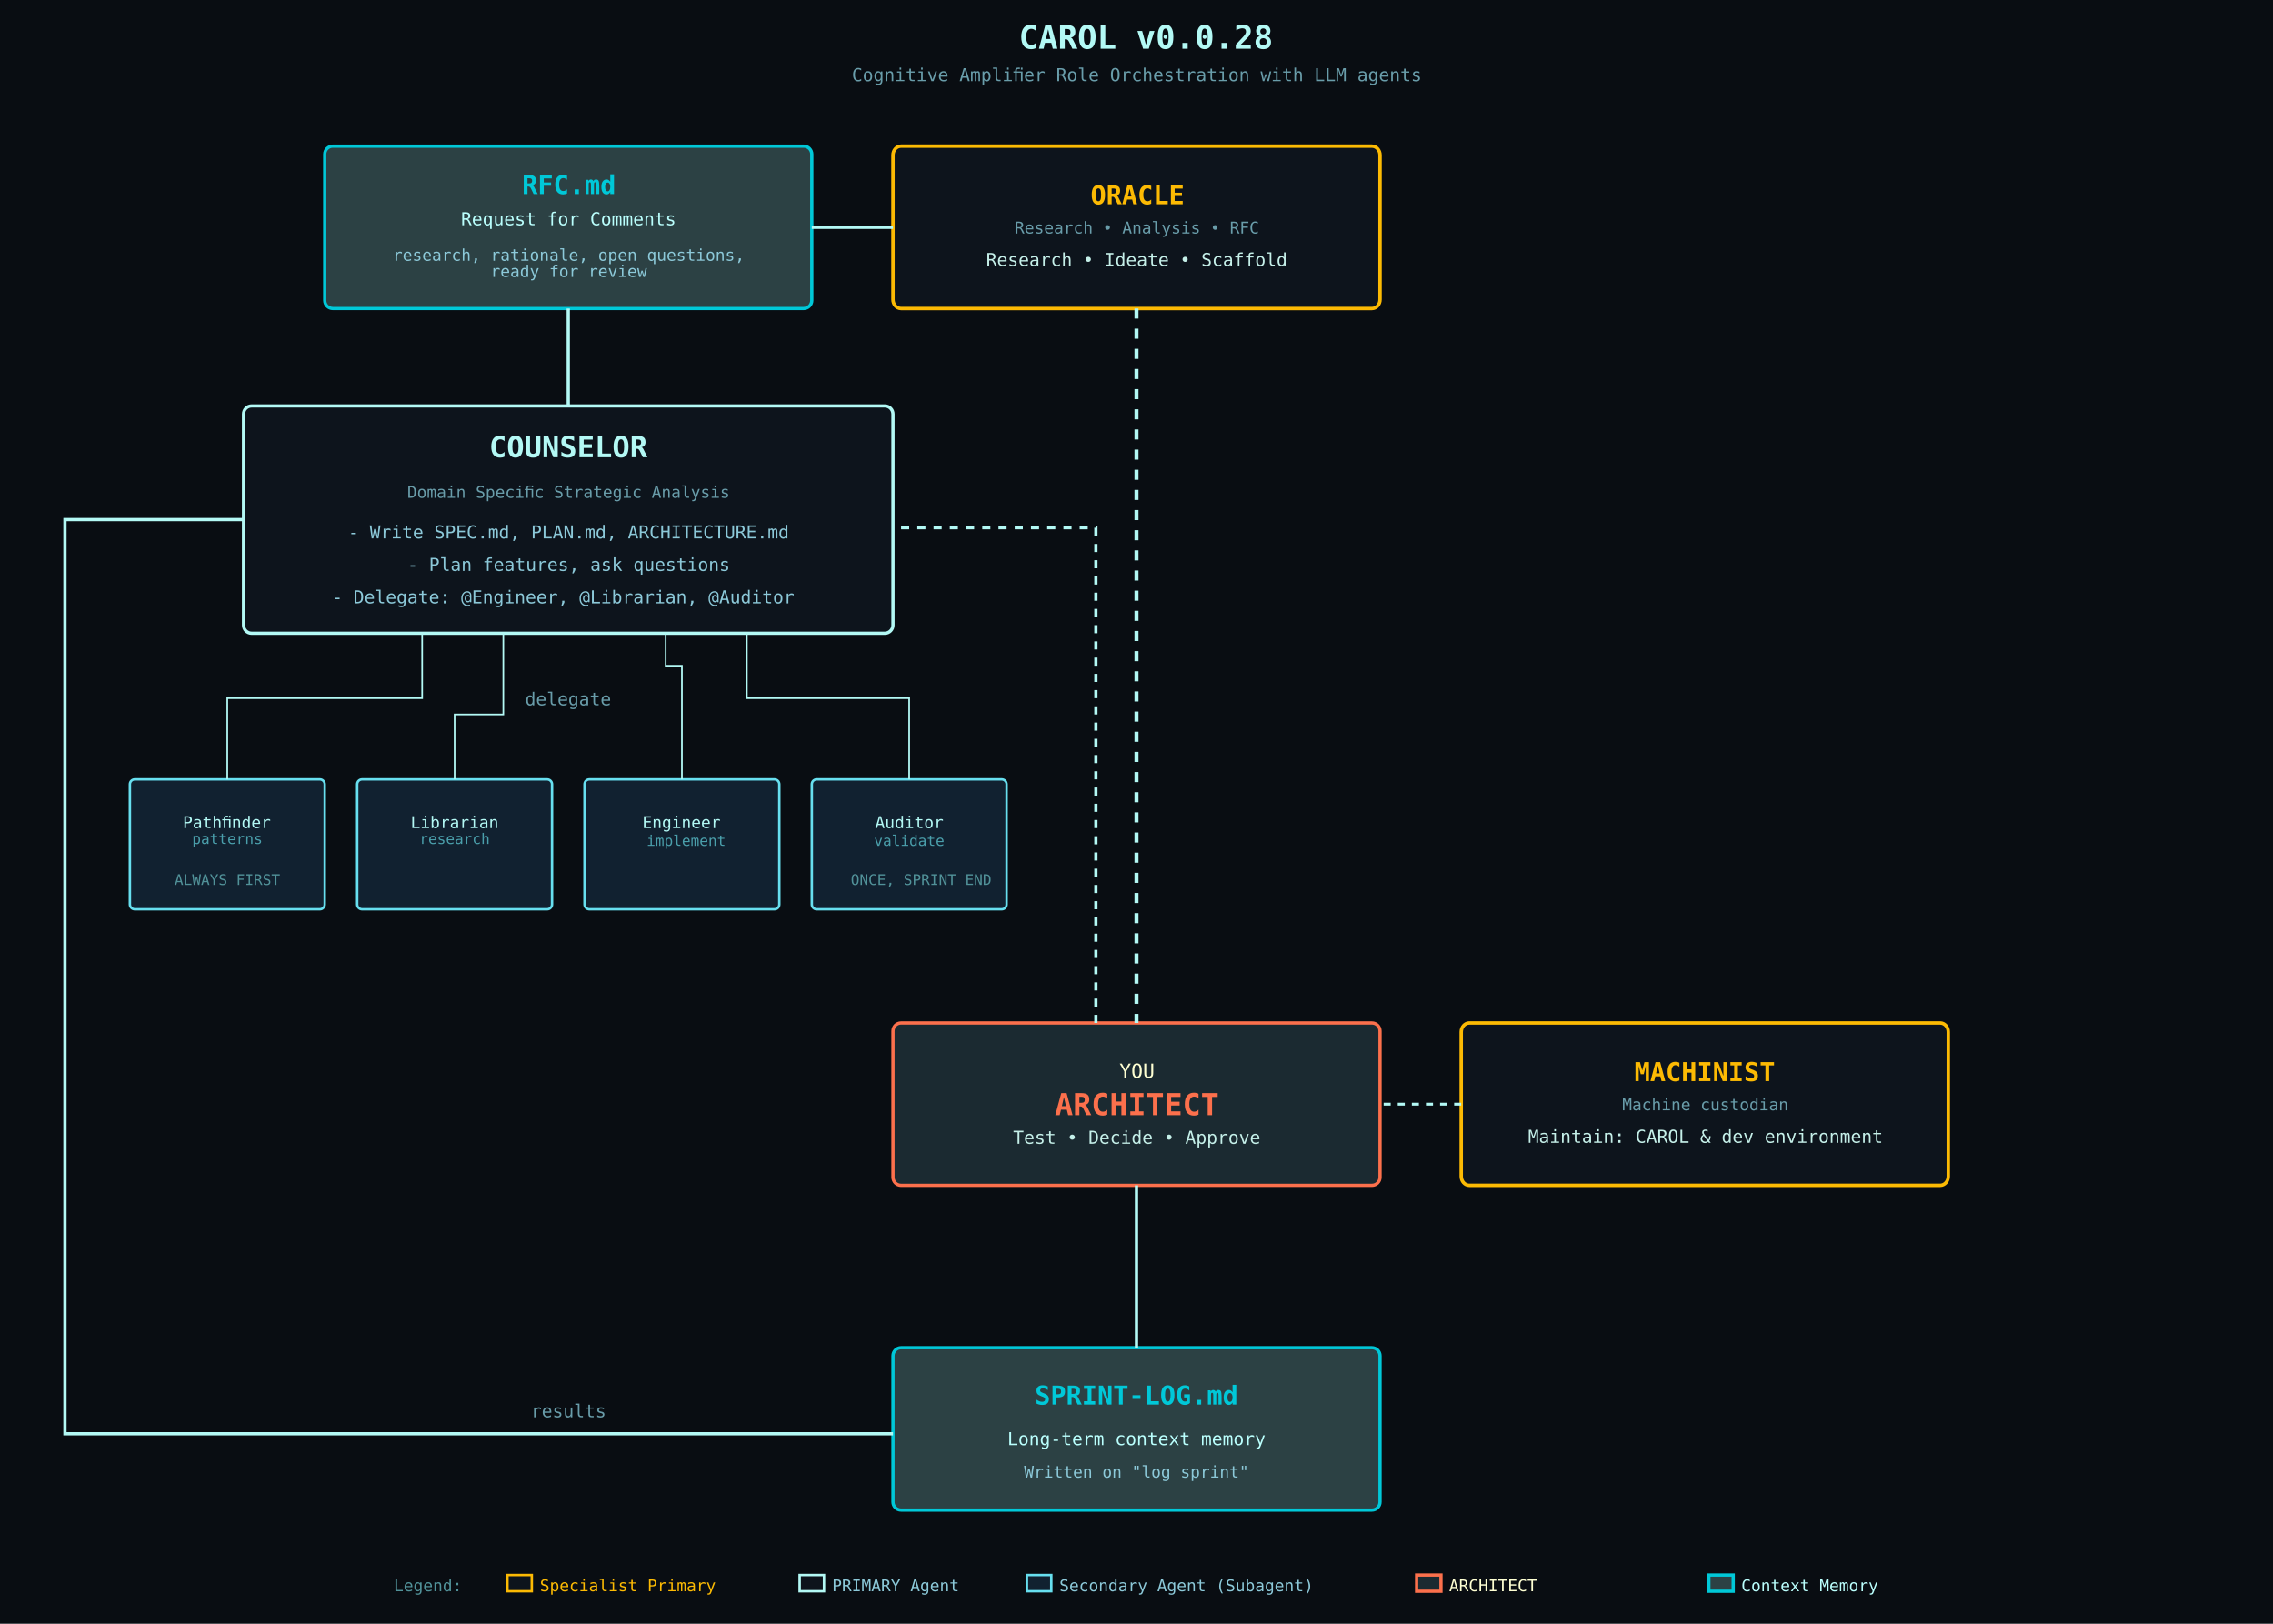
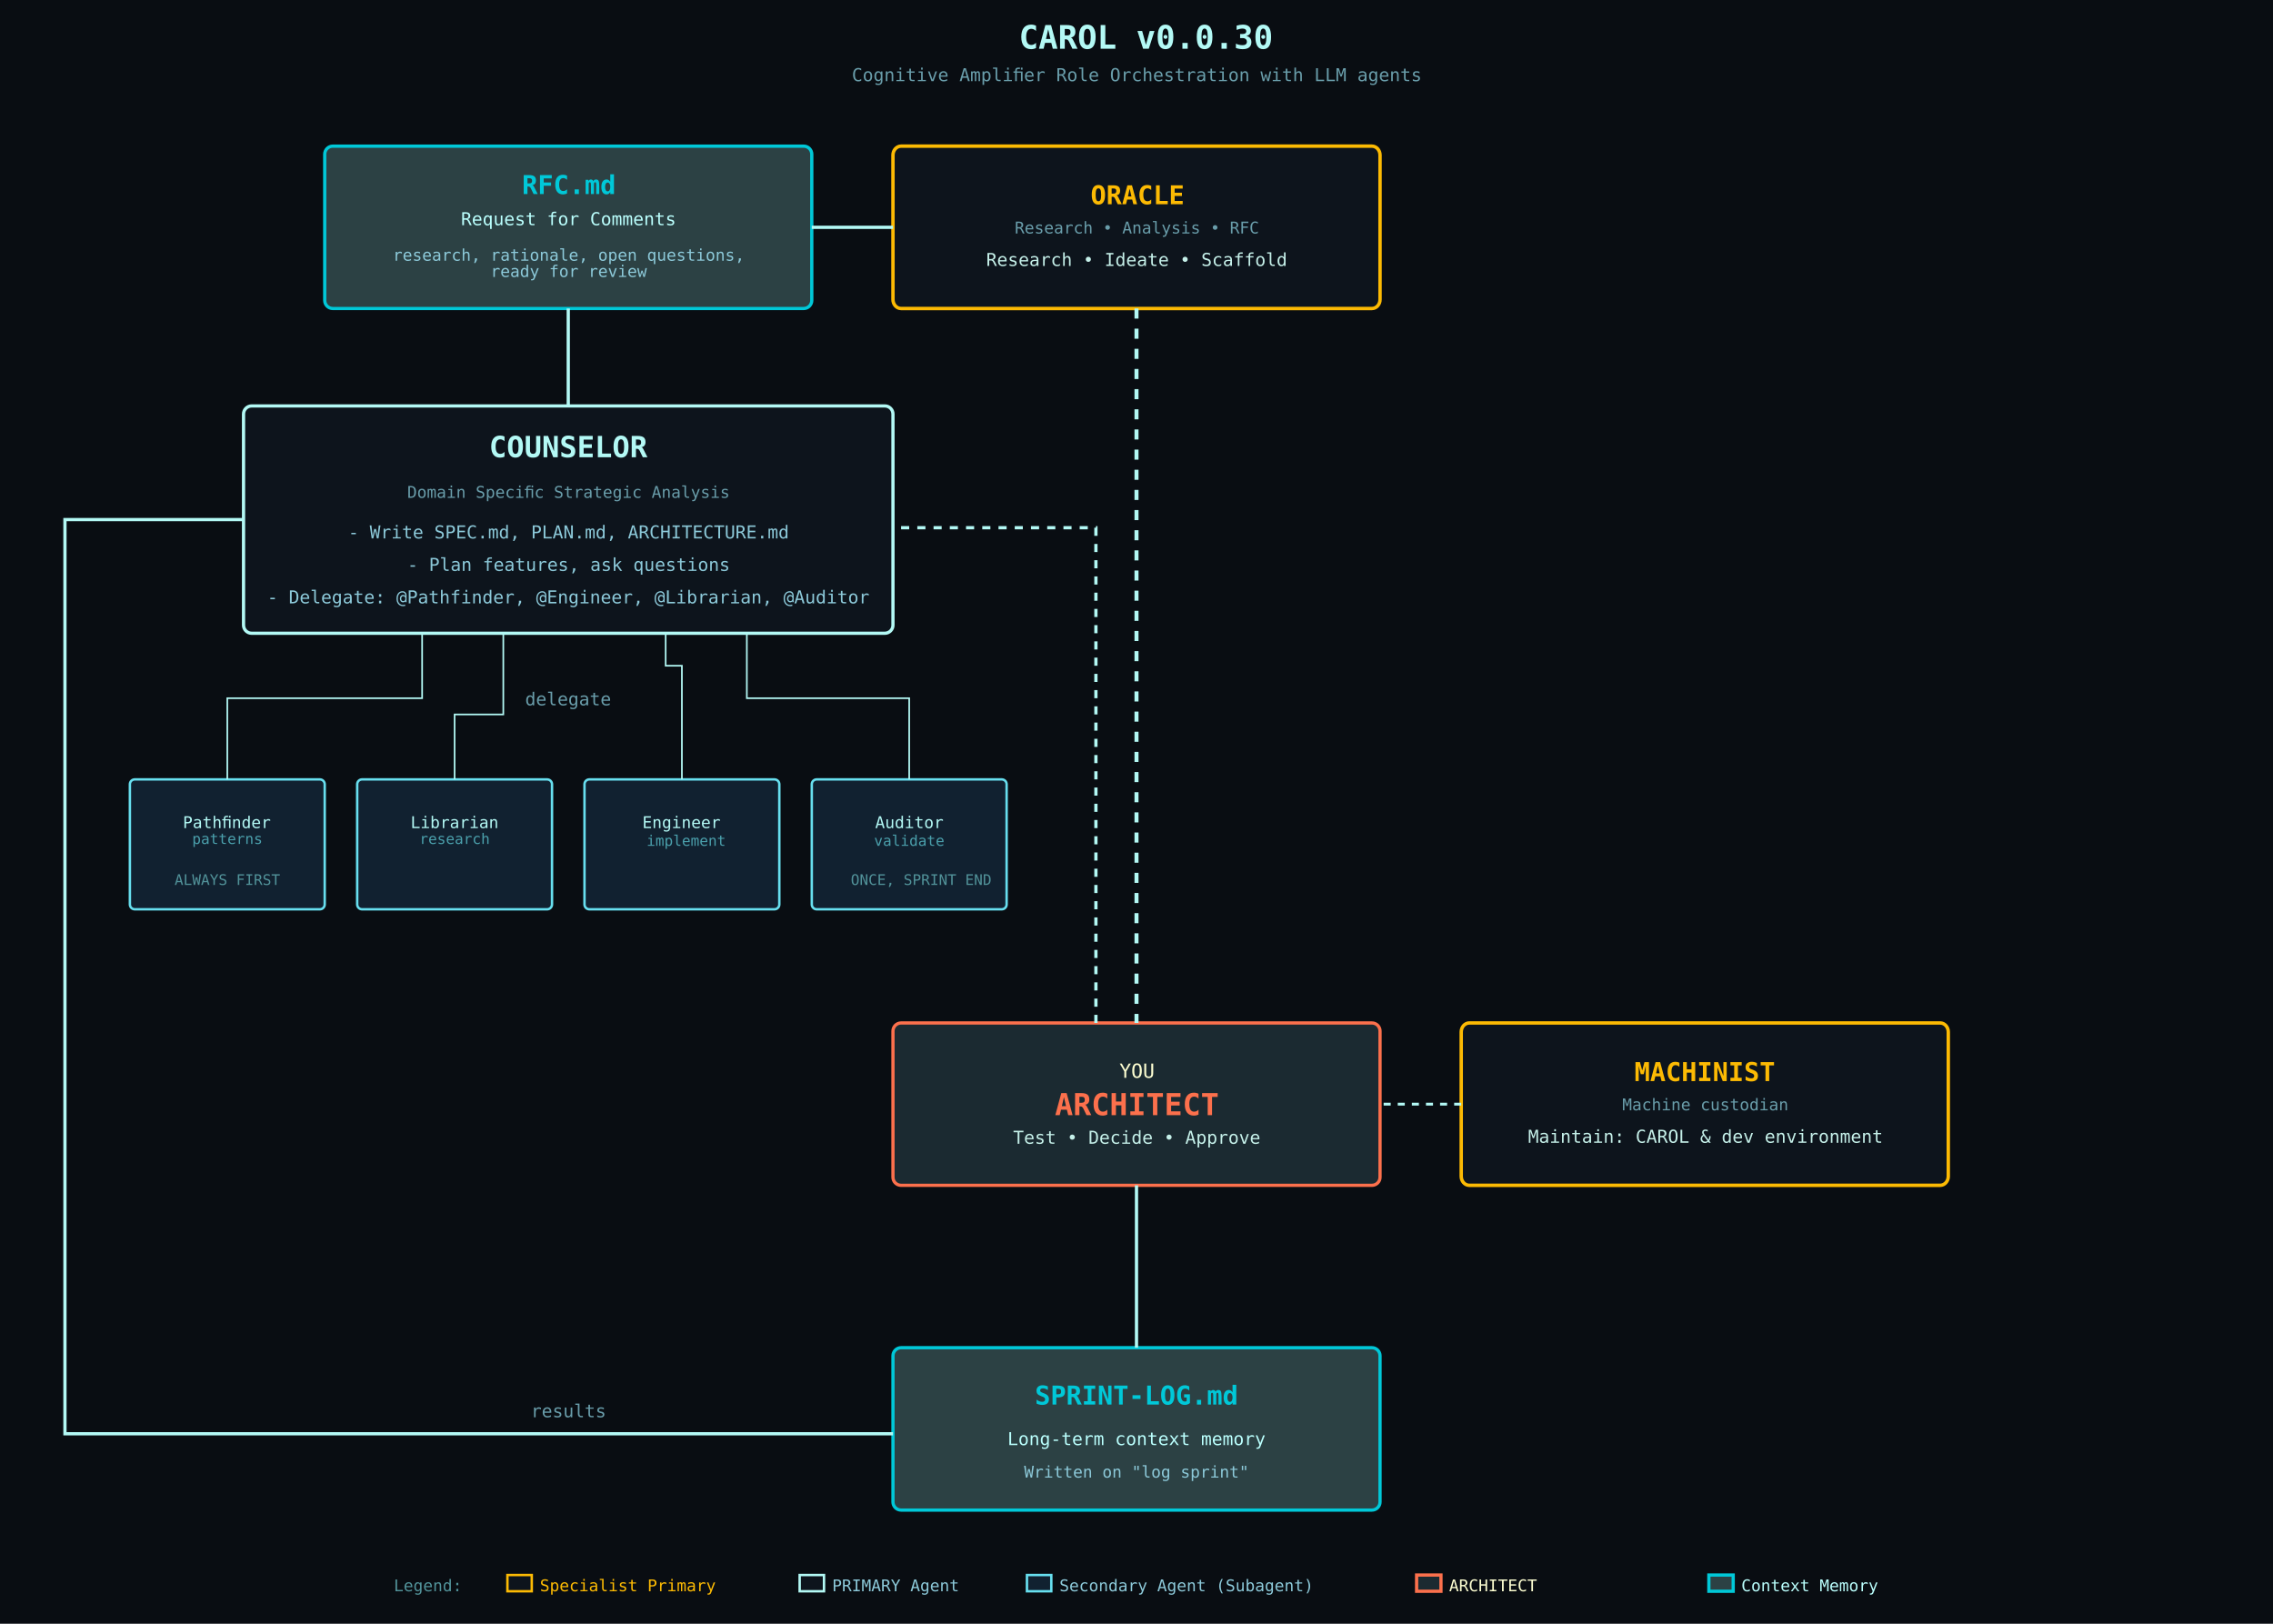
<svg xmlns="http://www.w3.org/2000/svg" width="1400px" height="1000px" version="1.1" xml:space="preserve" style="fill-rule:evenodd;clip-rule:evenodd;">
  <rect x="0" y="0" width="1400" height="1000" style="fill:#090d12;" />
-   <text x="627.554px" y="30px" style="font-family:'Menlo-Bold', 'Menlo', monospace;font-weight:700;font-size:20px;fill:#b3f9f5;">CAROL v0.0.28</text>
+   <text x="627.554px" y="30px" style="font-family:'Menlo-Bold', 'Menlo', monospace;font-weight:700;font-size:20px;fill:#b3f9f5;">CAROL v0.0.30</text>
  <text x="524.674px" y="50px" style="font-family:'Menlo-Regular', 'Menlo', monospace;font-size:11px;fill:#699daa;">Cognitive Ampliﬁer Role Orchestration with LLM agents</text>
  <g>
    <g>
      <path d="M850,95.556L850,184.444C850,187.511 847.76,190 845,190L555,190C552.24,190 550,187.511 550,184.444L550,95.556C550,92.489 552.24,90 555,90L845,90C847.76,90 850,92.489 850,95.556Z" style="fill:#0d141c;stroke:#fcba03;stroke-width:2.11px;" />
      <g>
        <text x="671.715px" y="125.793px" style="font-family:'Menlo-Bold', 'Menlo', monospace;font-weight:700;font-size:16px;fill:#fcba03;">ORACLE</text>
        <text x="625.000px" y="143.793px" style="font-family:'Menlo-Regular', 'Menlo', monospace;font-size:10px;fill:#699daa;">Research • Analysis • RFC</text>
        <text x="607.413px" y="163.793px" style="font-family:'Menlo-Regular', 'Menlo', monospace;font-size:11px;fill:#c5f0e9;">Research • Ideate • Scaffold</text>
      </g>
    </g>
  </g>
  <g>
    <g>
      <path d="M1200,635.556L1200,724.444C1200,727.511 1197.76,730 1195,730L905,730C902.24,730 900,727.511 900,724.444L900,635.556C900,632.489 902.24,630 905,630L1195,630C1197.76,630 1200,632.489 1200,635.556Z" style="fill:#0d141c;stroke:#fcba03;stroke-width:2.11px;" />
      <g>
        <g transform="matrix(16,0,0,16,1093.363,665.793)">
                </g>
        <text x="1006.668px" y="665.793px" style="font-family:'Menlo-Bold', 'Menlo', monospace;font-weight:700;font-size:16px;fill:#fcba03;">MACHINIST</text>
        <g transform="matrix(10,0,0,10,1101.531,683.793)">
                </g>
        <text x="999.182px" y="683.793px" style="font-family:'Menlo-Regular', 'Menlo', monospace;font-size:10px;fill:#699daa;">Machine custodian</text>
        <g transform="matrix(11,0,0,11,1159.715,703.793)">
                </g>
        <text x="941.171px" y="703.793px" style="font-family:'Menlo-Regular', 'Menlo', monospace;font-size:11px;fill:#c5f0e9;">Maintain: CAROL &amp; dev environment</text>
      </g>
    </g>
  </g>
  <g>
    <path d="M550,255L550,385C550,387.76 547.76,390 545,390L155,390C152.24,390 150,387.76 150,385L150,255C150,252.24 152.24,250 155,250L545,250C547.76,250 550,252.24 550,255Z" style="fill:#0d141c;stroke:#b3f9f5;stroke-width:2px;" />
  </g>
  <g>
    <g>
      <text x="301.234px" y="281.602px" style="font-family:'Menlo-Bold', 'Menlo', monospace;font-weight:700;font-size:18px;fill:#b3f9f5;">COUNSELOR</text>
      <text x="250.823px" y="306.602px" style="font-family:'Menlo-Regular', 'Menlo', monospace;font-size:10px;fill:#699daa;">Domain Speciﬁc Strategic Analysis</text>
      <text x="214.477px" y="331.602px" style="font-family:'Menlo-Regular', 'Menlo', monospace;font-size:11px;fill:#8cc9d9;">- Write SPEC.md, PLAN.md, ARCHITECTURE.md</text>
      <text x="250.933px" y="351.602px" style="font-family:'Menlo-Regular', 'Menlo', monospace;font-size:11px;fill:#8cc9d9;">- Plan features, ask questions</text>
-       <text x="204.477px" y="371.602px" style="font-family:'Menlo-Regular', 'Menlo', monospace;font-size:11px;fill:#8cc9d9;">- Delegate: @Engineer, @Librarian, @Auditor</text>
+       <text x="164.600px" y="371.602px" style="font-family:'Menlo-Regular', 'Menlo', monospace;font-size:11px;fill:#8cc9d9;">- Delegate: @Pathfinder, @Engineer, @Librarian, @Auditor</text>
    </g>
  </g>
  <g>
    <path d="M200,483L200,557C200,558.656 198.656,560 197,560L83,560C81.344,560 80,558.656 80,557L80,483C80,481.344 81.344,480 83,480L197,480C198.656,480 200,481.344 200,483Z" style="fill:#112130;stroke:#67dfef;stroke-width:1.5px;" />
    <path d="M340,483L340,557C340,558.656 338.656,560 337,560L223,560C221.344,560 220,558.656 220,557L220,483C220,481.344 221.344,480 223,480L337,480C338.656,480 340,481.344 340,483Z" style="fill:#112130;stroke:#67dfef;stroke-width:1.5px;" />
    <path d="M480,483L480,557C480,558.656 478.656,560 477,560L363,560C361.344,560 360,558.656 360,557L360,483C360,481.344 361.344,480 363,480L477,480C478.656,480 480,481.344 480,483Z" style="fill:#112130;stroke:#67dfef;stroke-width:1.5px;" />
    <path d="M620,483L620,557C620,558.656 618.656,560 617,560L503,560C501.344,560 500,558.656 500,557L500,483C500,481.344 501.344,480 503,480L617,480C618.656,480 620,481.344 620,483Z" style="fill:#112130;stroke:#67dfef;stroke-width:1.5px;" />
  </g>
  <g>
    <text x="112.617px" y="510px" style="font-family:'Menlo-Regular', 'Menlo', monospace;font-size:10px;fill:#b3f9f5;">Pathﬁnder</text>
    <text x="118.355px" y="519.758px" style="font-family:'Menlo-Regular', 'Menlo', monospace;font-size:9px;fill:#4a9fab;">patterns</text>
    <text x="107.511px" y="545px" style="font-family:'Menlo-Regular', 'Menlo', monospace;font-size:9px;fill:#519299;">ALWAYS FIRST</text>
    <text x="252.900px" y="510px" style="font-family:'Menlo-Regular', 'Menlo', monospace;font-size:10px;fill:#b3f9f5;">Librarian</text>
    <text x="258.350px" y="519.758px" style="font-family:'Menlo-Regular', 'Menlo', monospace;font-size:9px;fill:#4a9fab;">research</text>
    <text x="395.627px" y="510px" style="font-family:'Menlo-Regular', 'Menlo', monospace;font-size:10px;fill:#b3f9f5;">Engineer</text>
    <text x="398.278px" y="520.903px" style="font-family:'Menlo-Regular', 'Menlo', monospace;font-size:9px;fill:#4a9fab;">implement</text>
    <text x="539.028px" y="510px" style="font-family:'Menlo-Regular', 'Menlo', monospace;font-size:10px;fill:#b3f9f5;">Auditor</text>
    <text x="538.355px" y="520.903px" style="font-family:'Menlo-Regular', 'Menlo', monospace;font-size:9px;fill:#4a9fab;">validate</text>
    <text x="524.011px" y="545px" style="font-family:'Menlo-Regular', 'Menlo', monospace;font-size:9px;fill:#519299;">ONCE, SPRINT END</text>
  </g>
  <g>
    <g>
      <path d="M850,835L850,925C850,927.76 847.76,930 845,930L555,930C552.24,930 550,927.76 550,925L550,835C550,832.24 552.24,830 555,830L845,830C847.76,830 850,832.24 850,835Z" style="fill:#2c4144;stroke:#00c8d8;stroke-width:2px;" />
      <g>
        <text x="637.387px" y="865px" style="font-family:'Menlo-Bold', 'Menlo', monospace;font-weight:700;font-size:16px;fill:#00c8d8;">SPRINT-LOG.md</text>
        <text x="620.529px" y="890px" style="font-family:'Menlo-Regular', 'Menlo', monospace;font-size:11px;fill:#bafffd;">Long-term context memory</text>
        <text x="630.764px" y="910px" style="font-family:'Menlo-Regular', 'Menlo', monospace;font-size:10px;fill:#8cc9d9;">Written on "log sprint"</text>
      </g>
    </g>
    <g>
      <path d="M500,95L500,185C500,187.76 497.76,190 495,190L205,190C202.24,190 200,187.76 200,185L200,95C200,92.24 202.24,90 205,90L495,90C497.76,90 500,92.24 500,95Z" style="fill:#2c4144;stroke:#00c8d8;stroke-width:2px;" />
      <g>
        <text x="321.531px" y="119.497px" style="font-family:'Menlo-Bold', 'Menlo', monospace;font-weight:700;font-size:16px;fill:#00c8d8;">RFC.md</text>
        <text x="283.936px" y="138.71px" style="font-family:'Menlo-Regular', 'Menlo', monospace;font-size:11px;fill:#bafffd;">Request for Comments</text>
        <g>
          <text x="241.917px" y="160.579px" style="font-family:'Menlo-Regular', 'Menlo', monospace;font-size:10px;fill:#8cc9d9;">research, rationale, open questions,</text>
          <text x="302.122px" y="170.579px" style="font-family:'Menlo-Regular', 'Menlo', monospace;font-size:10px;fill:#8cc9d9;">ready for review</text>
        </g>
      </g>
    </g>
  </g>
  <g>
    <path d="M850,635L850,725C850,727.76 847.76,730 845,730L555,730C552.24,730 550,727.76 550,725L550,635C550,632.24 552.24,630 555,630L845,630C847.76,630 850,632.24 850,635Z" style="fill:#1b2a31;stroke:#fc704c;stroke-width:2px;" />
  </g>
  <g>
    <g>
      <text x="649.699px" y="686.793px" style="font-family:'Menlo-Bold', 'Menlo', monospace;font-weight:700;font-size:18.662px;fill:#fc704c;">ARCHITECT</text>
      <text x="689.488px" y="663.779px" style="font-family:'Menlo-Regular', 'Menlo', monospace;font-size:12px;fill:#feffd2;">YOU</text>
      <text x="624.018px" y="704.408px" style="font-family:'Menlo-Regular', 'Menlo', monospace;font-size:11px;fill:#c5f0e9;">Test • Decide • Approve</text>
    </g>
  </g>
  <g>
    <path d="M260,390L260,430L140,430L140,480" style="fill:none;stroke:#b3f9f5;stroke-width:1px;" />
    <path d="M310,390L310,440L280,440L280,480" style="fill:none;stroke:#b3f9f5;stroke-width:1px;" />
    <path d="M410,390L410,410L420,410L420,480" style="fill:none;stroke:#b3f9f5;stroke-width:1px;" />
    <path d="M460,390L460,430L560,430L560,480" style="fill:none;stroke:#b3f9f5;stroke-width:1px;" />
    <path d="M555,325L675,325L675,630" style="fill:none;stroke:#b3f9f5;stroke-width:2px;stroke-dasharray:5,5;" />
    <path d="M700,190L700,630" style="fill:none;stroke:#b3f9f5;stroke-width:2.48px;stroke-dasharray:6.206,6.206;" />
    <path d="M900,680L850,680" style="fill:none;stroke:#b3f9f5;stroke-width:1.74px;stroke-dasharray:4.344,4.344;" />
    <path d="M150,320L40,320L40,883L550,883" style="fill:none;stroke:#b3f9f5;stroke-width:2px;" />
    <path d="M350,190L350,250" style="fill:none;stroke:#b3f9f5;stroke-width:2px;" />
    <path d="M550,140L500,140" style="fill:none;stroke:#b3f9f5;stroke-width:2px;" />
    <path d="M700,730L700,830" style="fill:none;stroke:#b3f9f5;stroke-width:2px;" />
  </g>
  <g>
    <text x="323.445px" y="434.39px" style="font-family:'Menlo-Regular', 'Menlo', monospace;font-size:11px;fill:#699daa;">delegate</text>
    <text x="326.982px" y="872.844px" style="font-family:'Menlo-Regular', 'Menlo', monospace;font-size:11px;fill:#699daa;">results</text>
  </g>
  <g>
    <g>
      <text x="242.527px" y="980px" style="font-family:'Menlo-Regular', 'Menlo', monospace;font-size:10px;fill:#519299;">Legend:</text>
      <rect x="312.527" y="970" width="15" height="10" style="fill:#0d141c;stroke:#fcba03;stroke-width:1.5px;" />
      <text x="332.527px" y="980px" style="font-family:'Menlo-Regular', 'Menlo', monospace;font-size:10px;fill:#fcba03;">Specialist Primary</text>
      <rect x="492.527" y="970" width="15" height="10" style="fill:#0d141c;stroke:#b3f9f5;stroke-width:1.5px;" />
      <text x="512.527px" y="980px" style="font-family:'Menlo-Regular', 'Menlo', monospace;font-size:10px;fill:#8cc9d9;">PRIMARY Agent</text>
      <rect x="632.527" y="970" width="15" height="10" style="fill:#112130;stroke:#67dfef;stroke-width:1.5px;" />
      <text x="652.527px" y="980px" style="font-family:'Menlo-Regular', 'Menlo', monospace;font-size:10px;fill:#8cc9d9;">Secondary Agent (Subagent)</text>
      <rect x="872.527" y="970" width="15" height="10" style="fill:#1b2a31;stroke:#fc704c;stroke-width:2px;" />
      <text x="892.527px" y="980px" style="font-family:'Menlo-Regular', 'Menlo', monospace;font-size:10px;fill:#feffd2;">ARCHITECT</text>
      <rect x="1052.527" y="970" width="15" height="10" style="fill:#2c4144;stroke:#00c8d8;stroke-width:2px;" />
      <text x="1072.527px" y="980px" style="font-family:'Menlo-Regular', 'Menlo', monospace;font-size:10px;fill:#bafffd;">Context Memory</text>
    </g>
  </g>
</svg>
